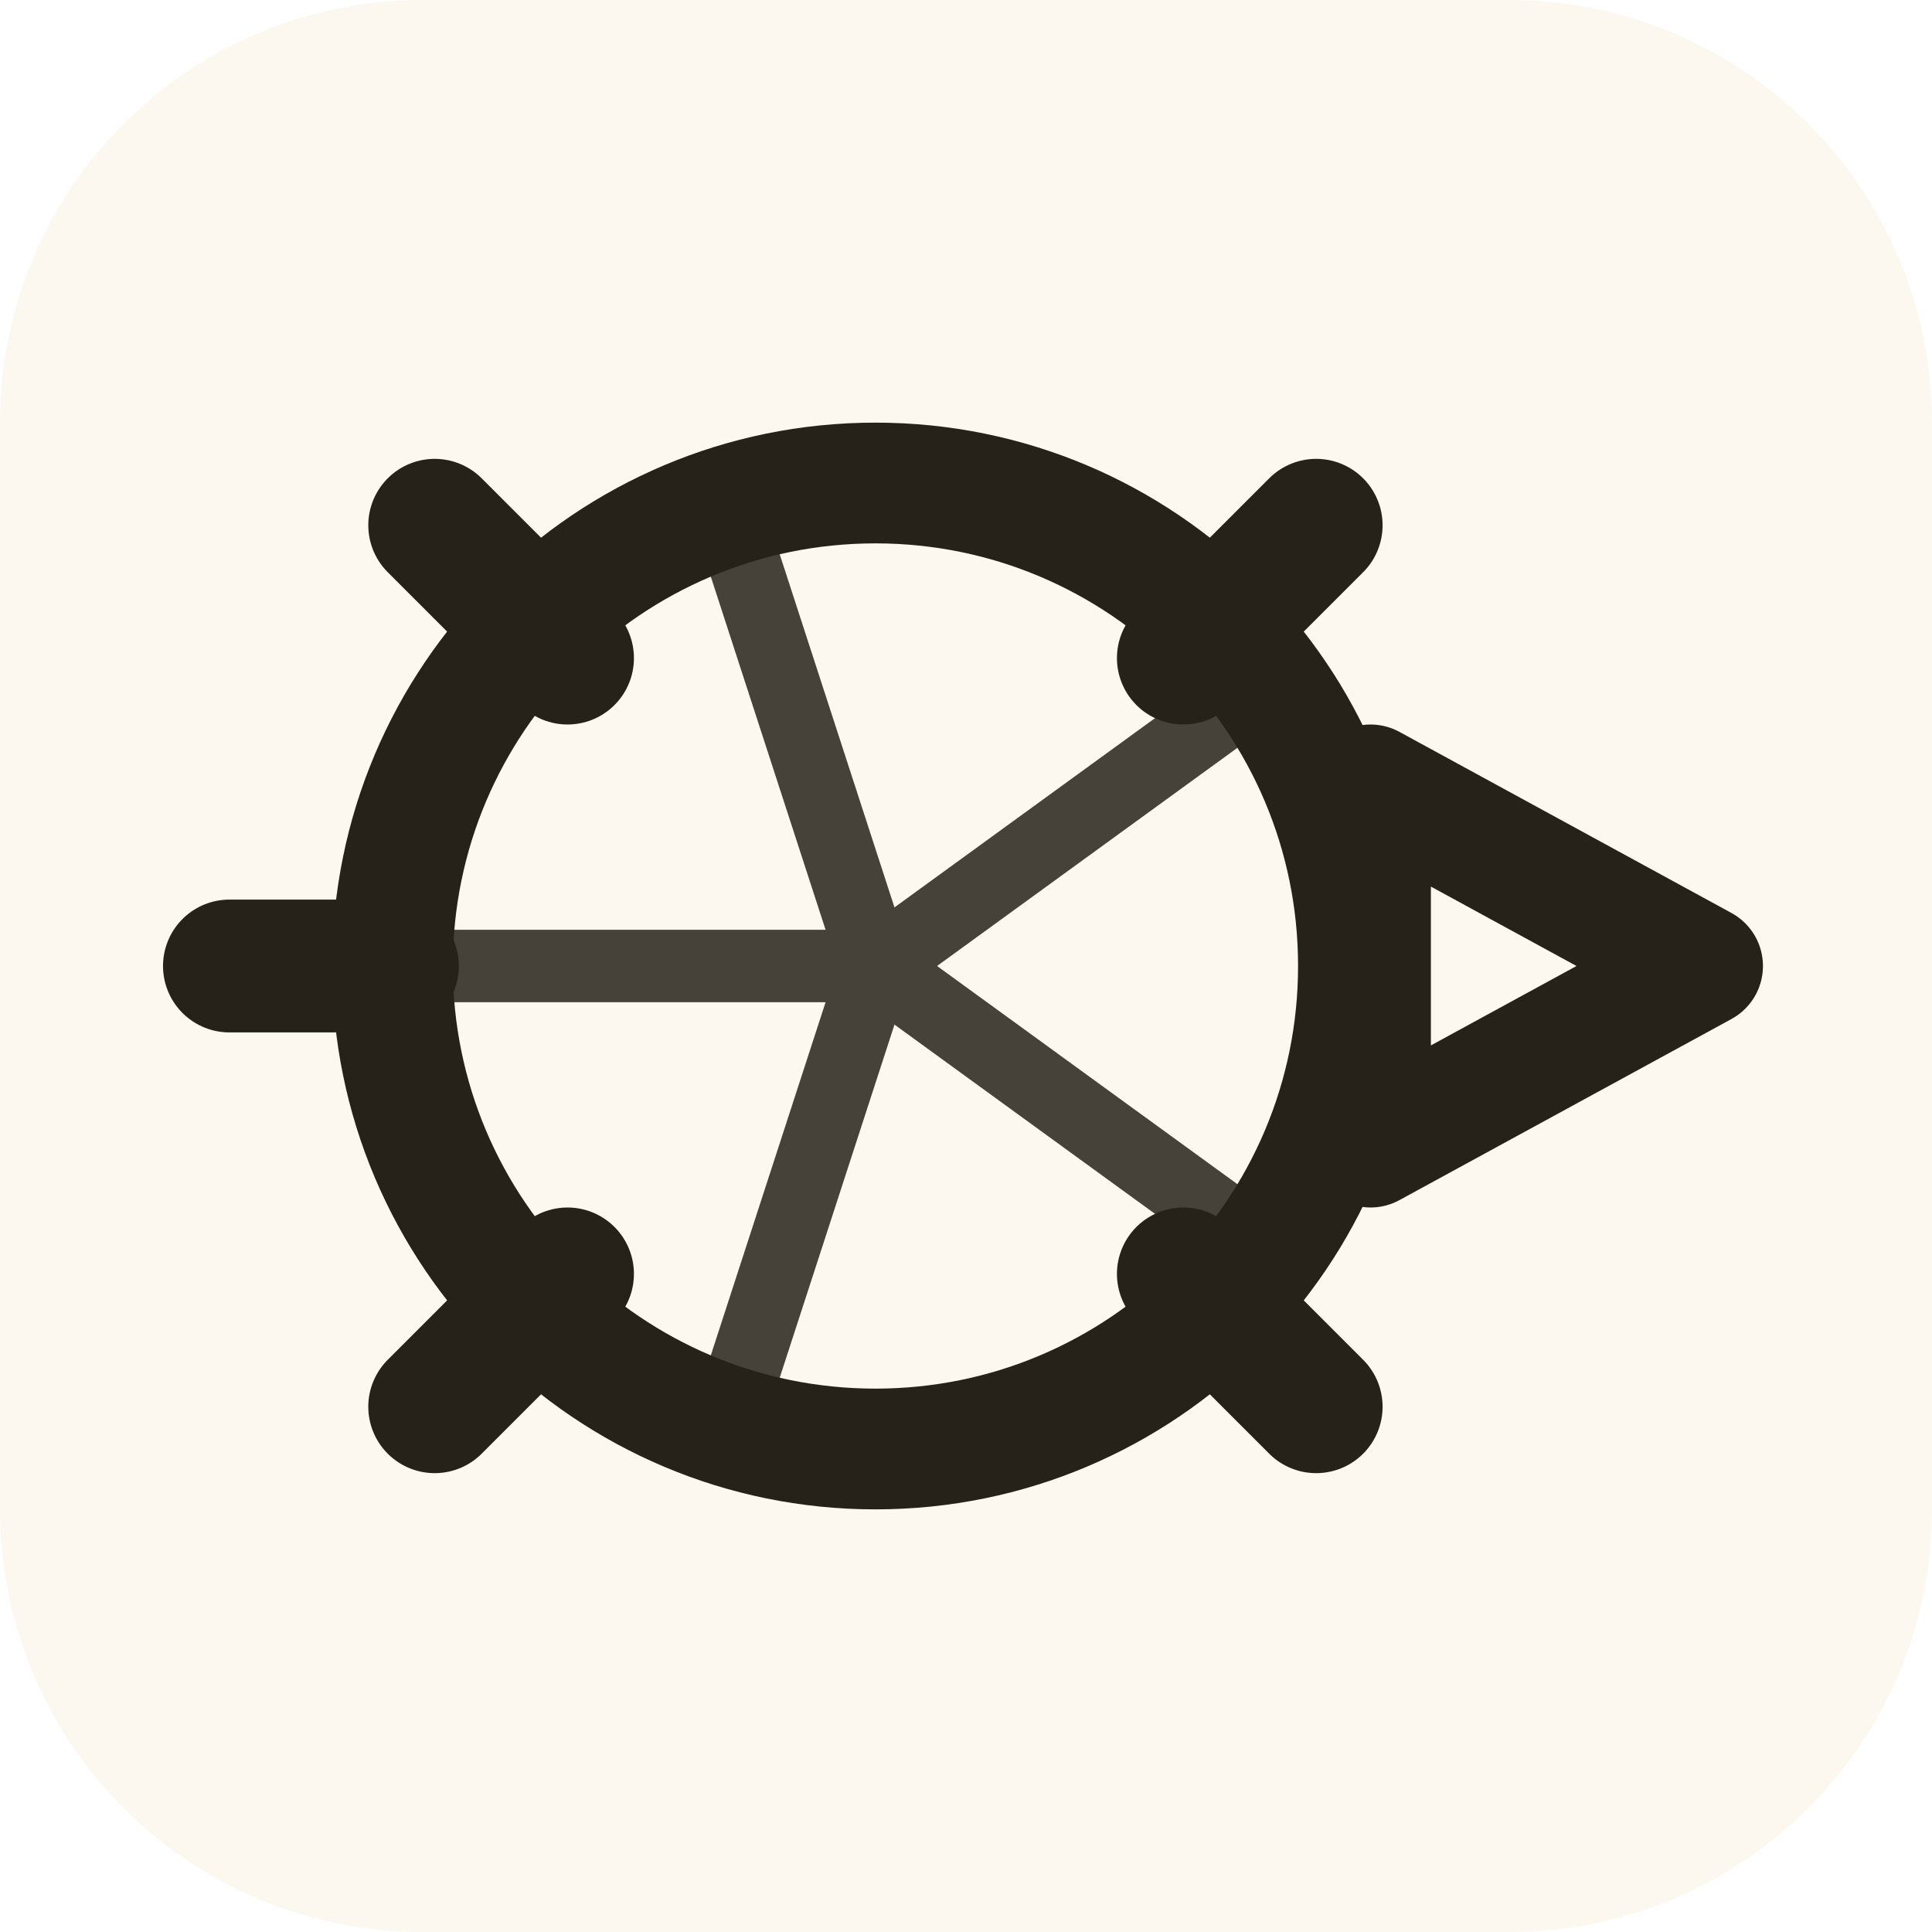
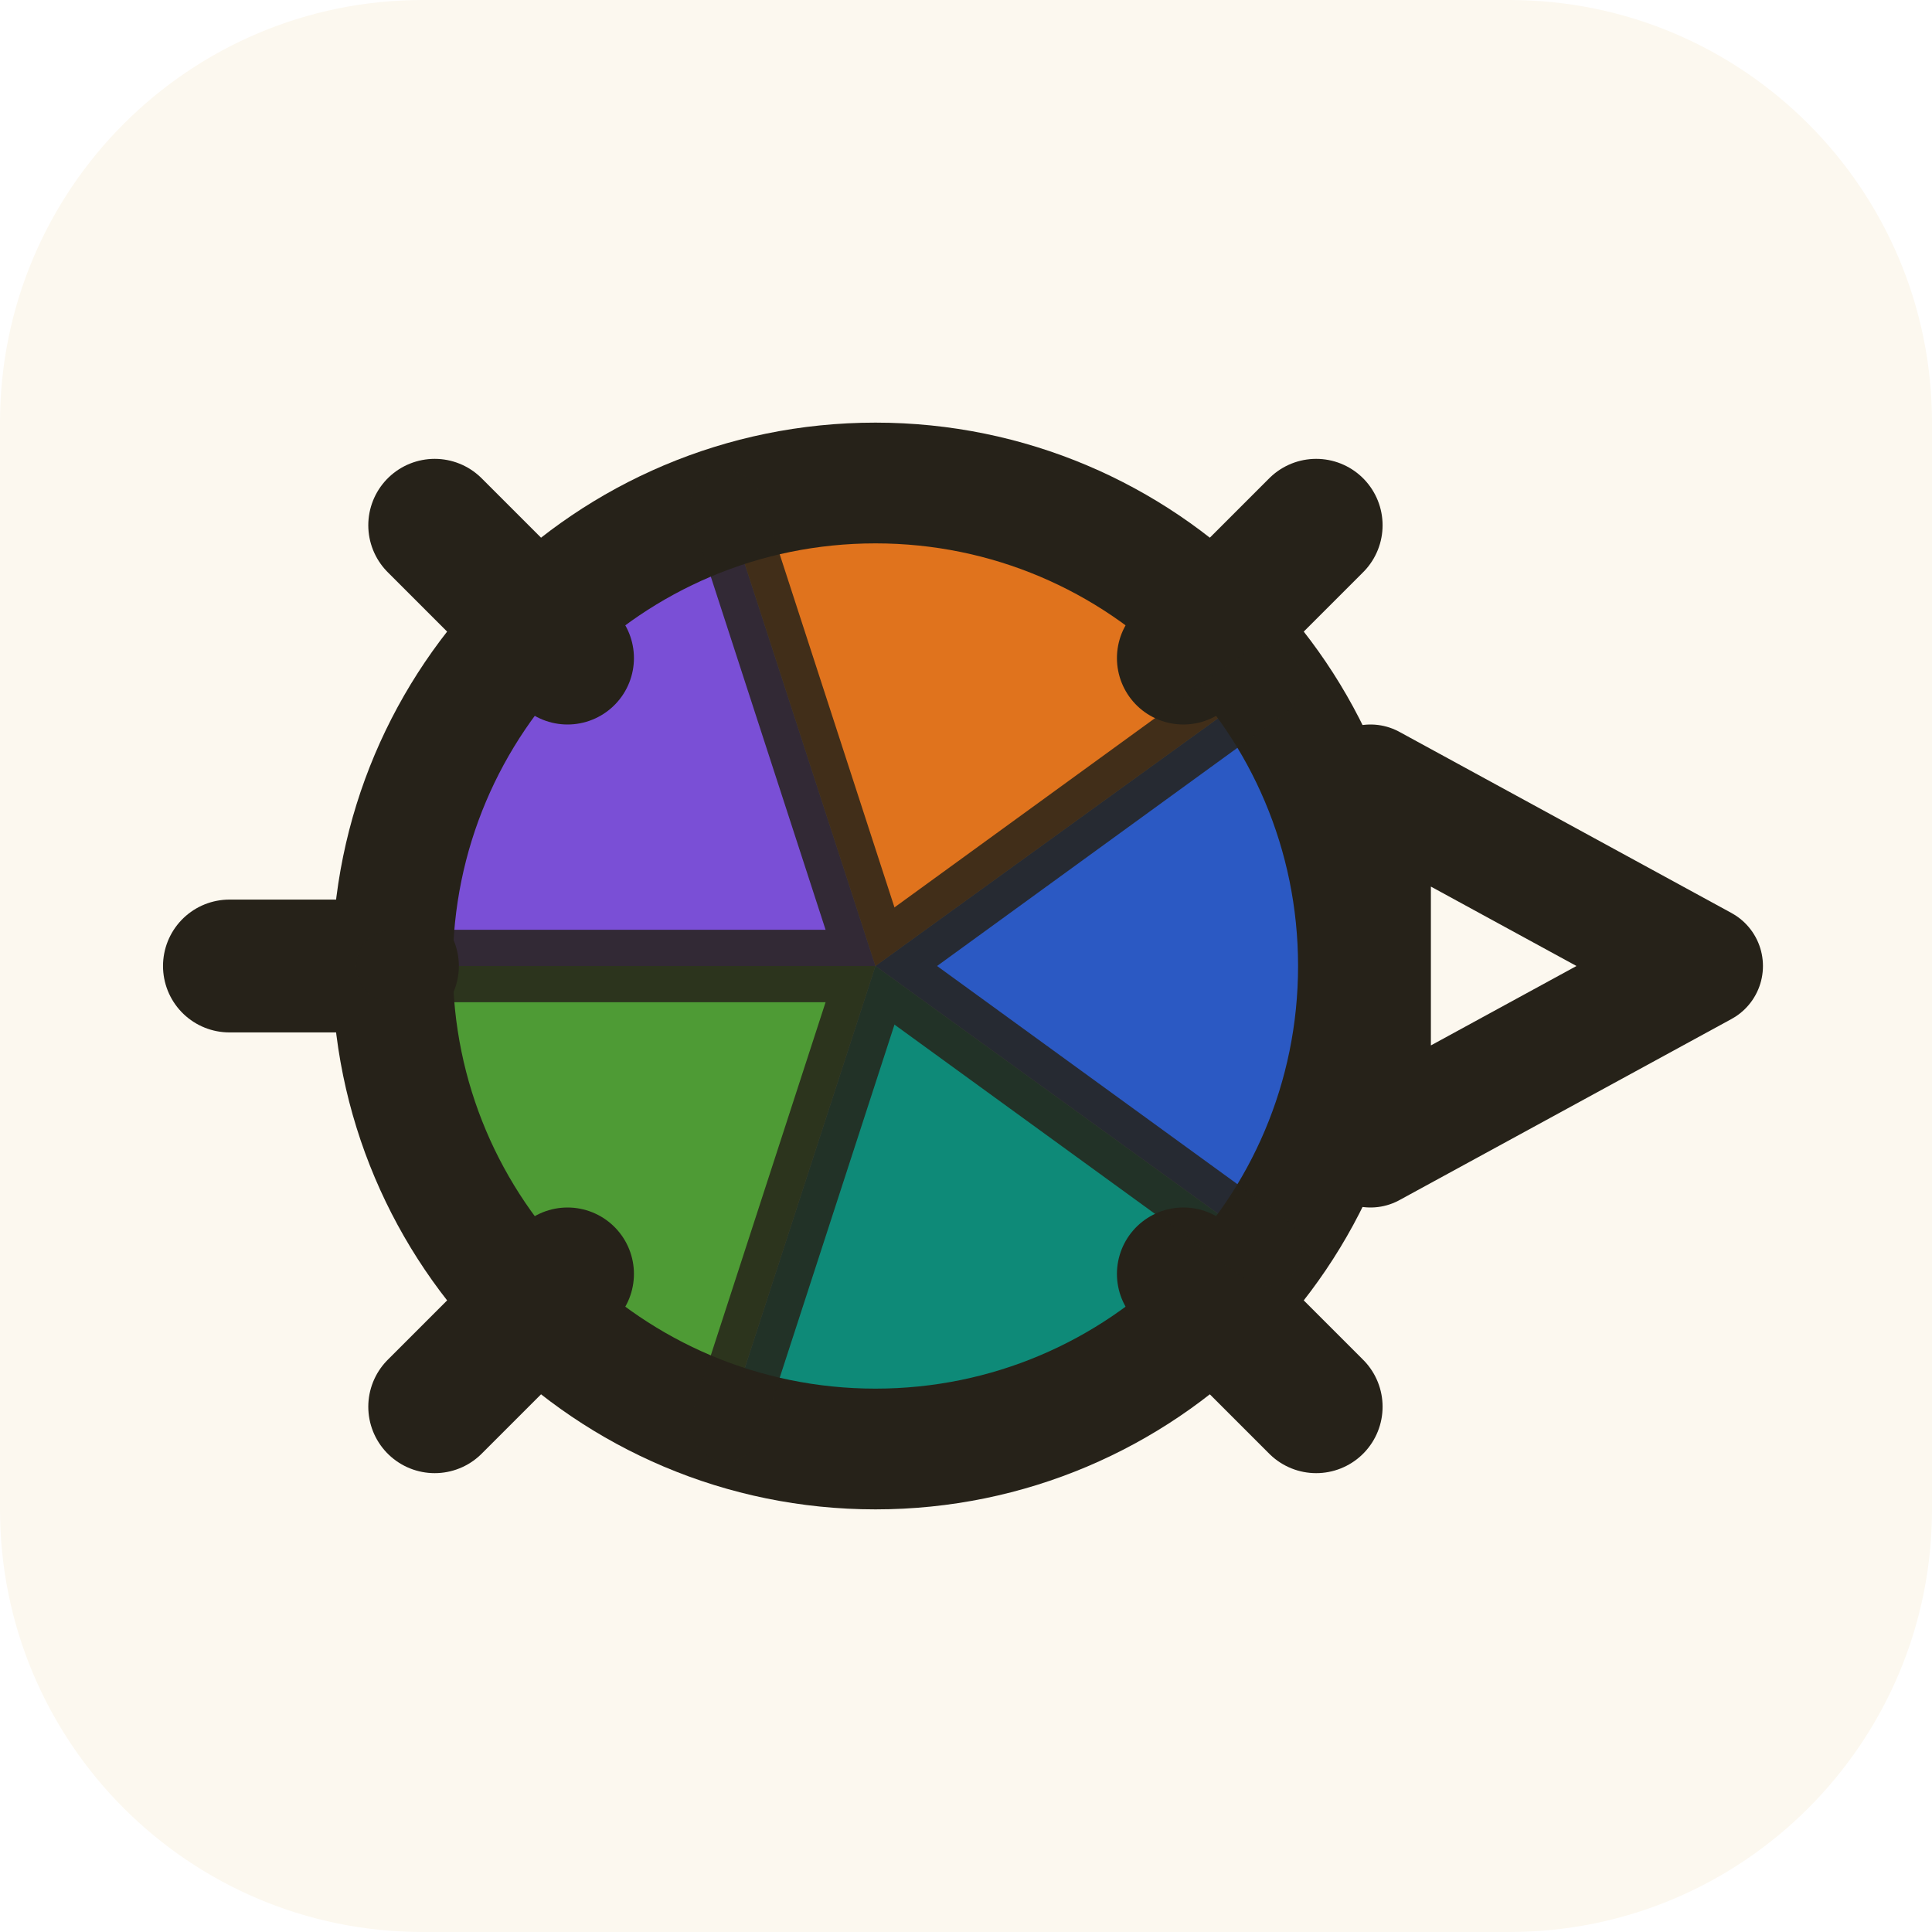
<svg xmlns="http://www.w3.org/2000/svg" viewBox="0 0 32 32">
  <rect width="32" height="32" rx="7" fill="#FCF8EF" />
+   <g>
+     <path d="M14.5 16 L21 11.3 A8 8 0 0 1 21 20.7 Z" fill="#2B59C3" />
+     <path d="M14.5 16 L21 20.7 A8 8 0 0 1 12.03 23.6 Z" fill="#0E8A78" />
+     <path d="M14.5 16 L12.03 23.6 A8 8 0 0 1 6.5 16 Z" fill="#4E9B35" />
+     <path d="M14.5 16 L6.5 16 A8 8 0 0 1 12.03 8.4 Z" fill="#7A4FD6" />
+     <path d="M14.5 16 L12.03 8.4 A8 8 0 0 1 21 11.3 Z" fill="#E0731D" />
+   </g>
  <g fill="none" stroke="#262219" stroke-linecap="round" stroke-linejoin="round">
    <path d="M6.5 16 L3.8 16" stroke-width="2.2" />
    <path d="M19.6 21.1 L21.8 23.3" stroke-width="2.2" />
    <path d="M9.4 21.1 L7.2 23.3" stroke-width="2.2" />
    <path d="M9.4 10.9 L7.2 8.7" stroke-width="2.2" />
    <path d="M19.6 10.9 L21.8 8.7" stroke-width="2.2" />
-     <path d="M22.7 13 L28.2 16 L22.7 19 Z" stroke-width="2" />
+     <path d="M22.7 13 L28.2 16 L22.7 19 Z" stroke-width="2" fill="#FCF8EF" />
    <circle cx="14.5" cy="16" r="8" stroke-width="2" />
    <g stroke-width="1.2" opacity="0.85">
      <path d="M14.5 16 L20.97 11.3" />
      <path d="M14.5 16 L20.97 20.7" />
      <path d="M14.5 16 L12.03 23.6" />
      <path d="M14.5 16 L6.5 16" />
      <path d="M14.5 16 L12.03 8.4" />
    </g>
  </g>
</svg>
